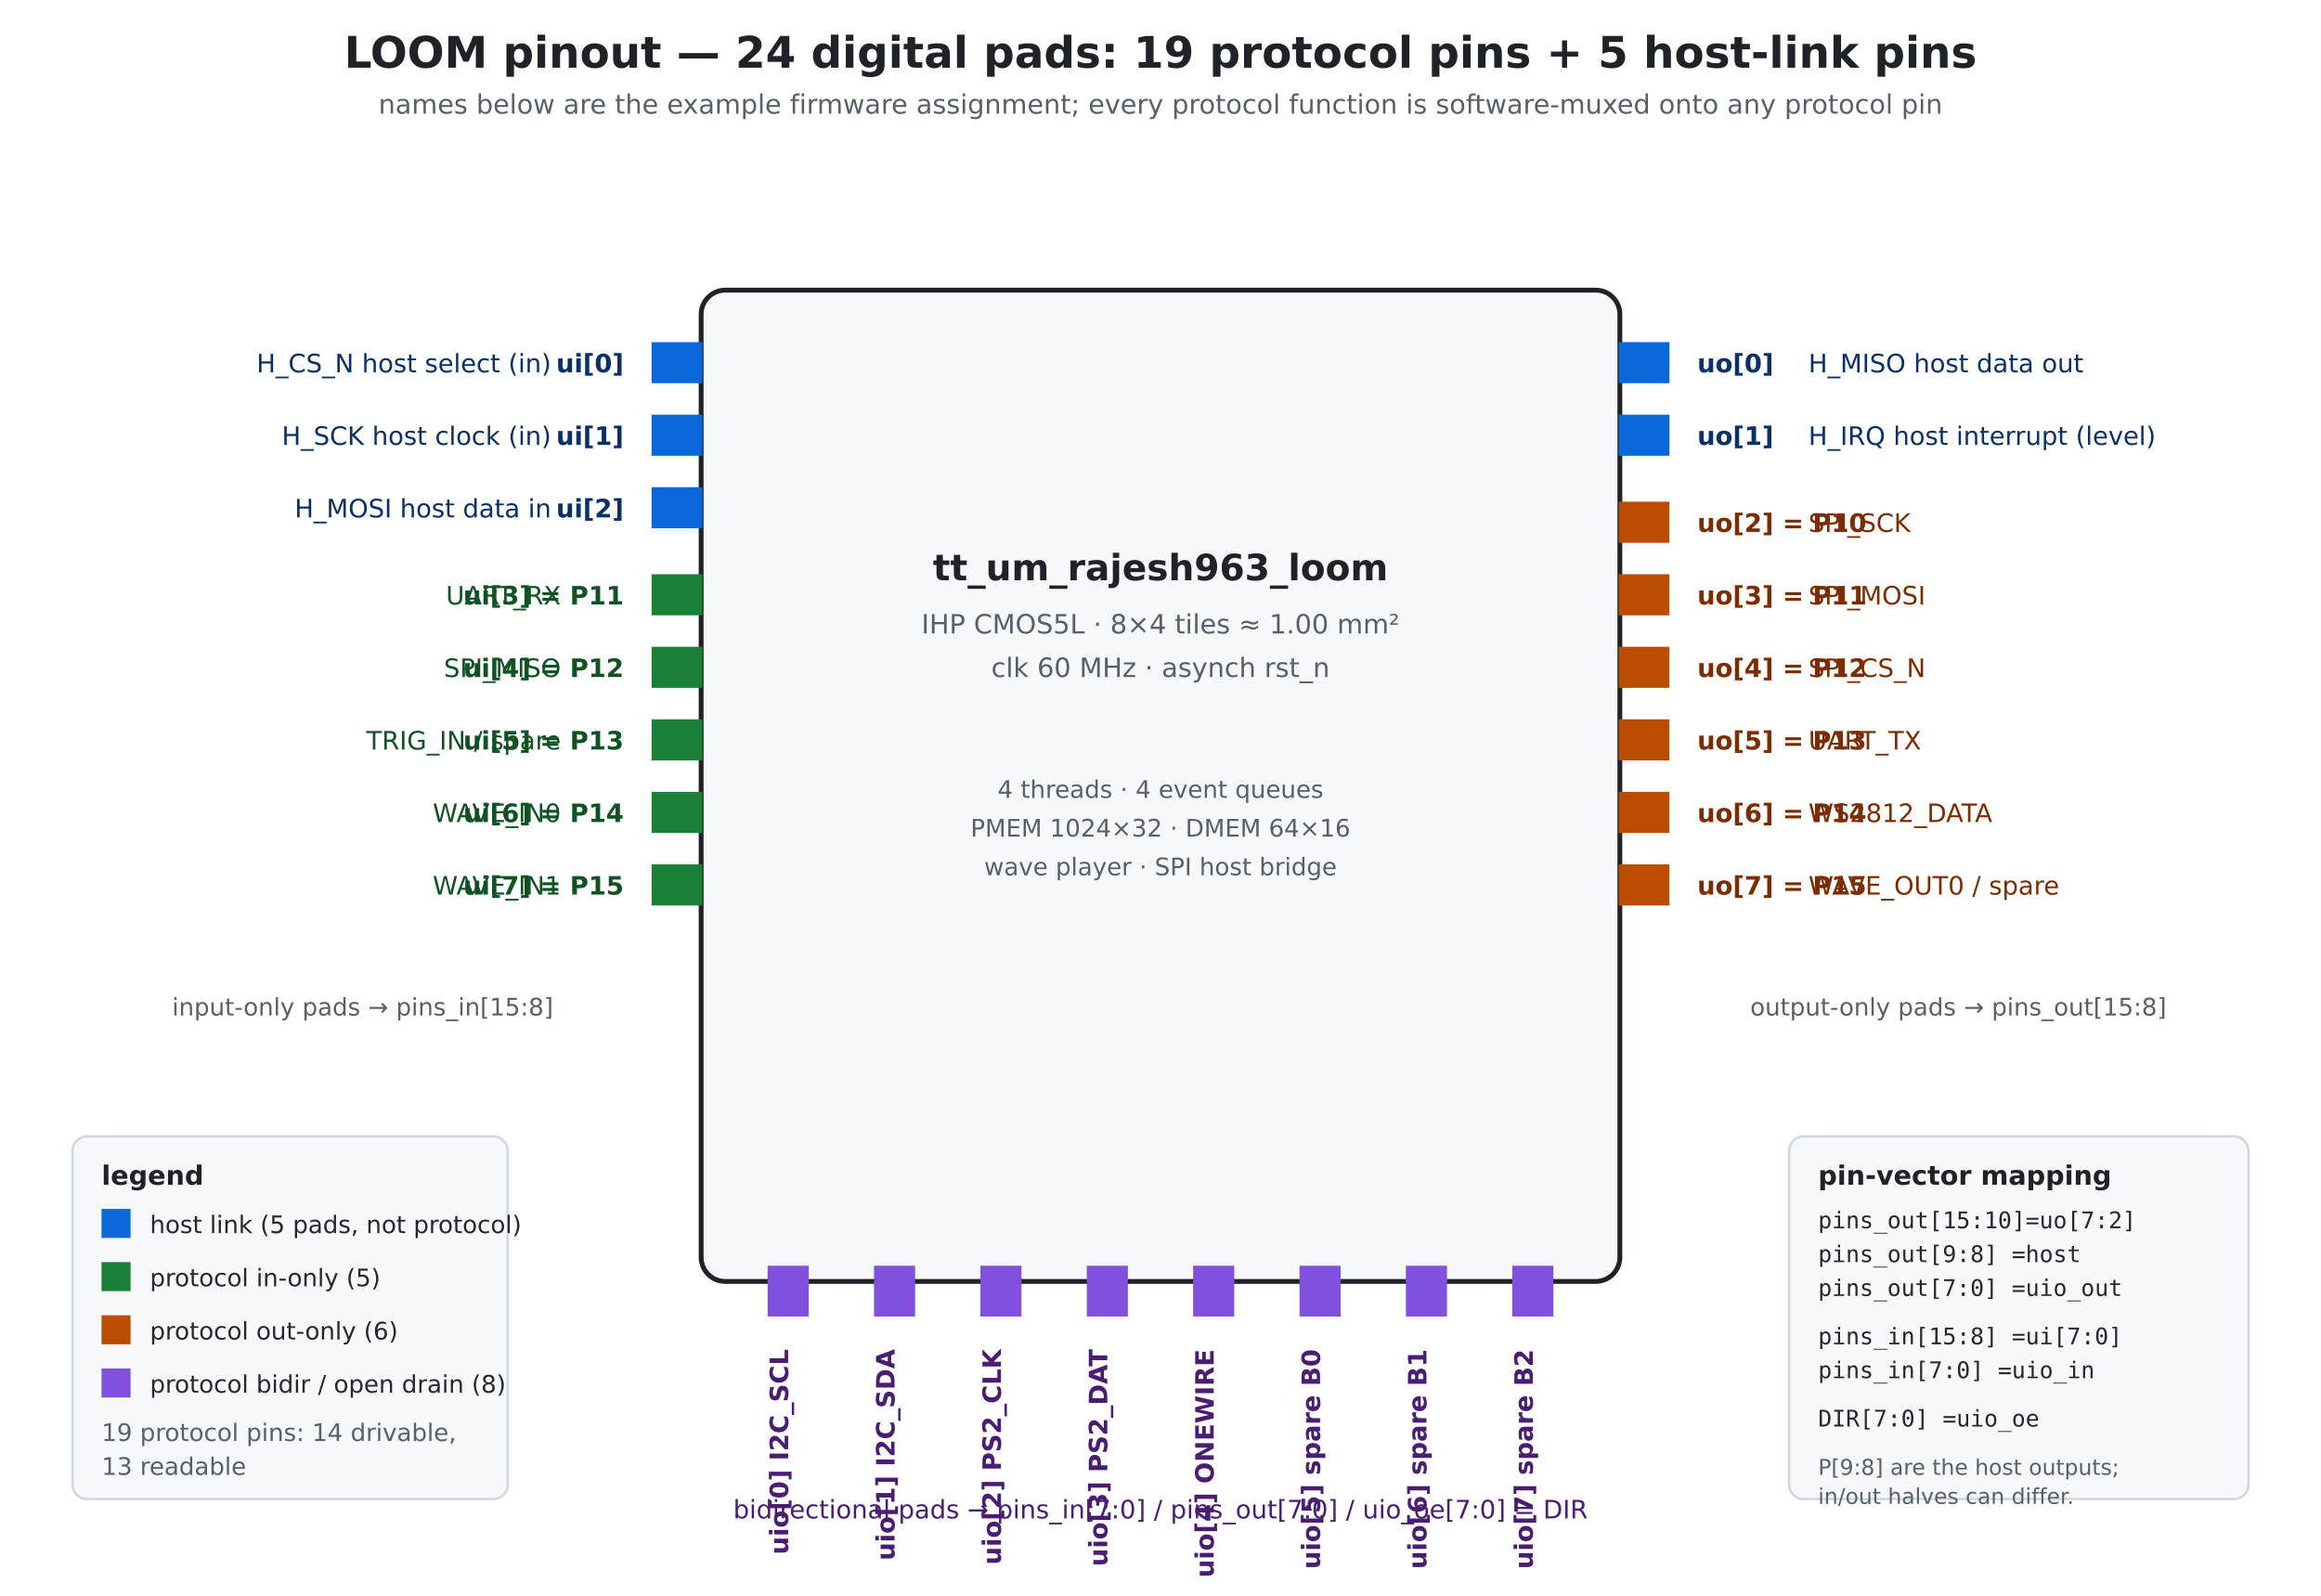
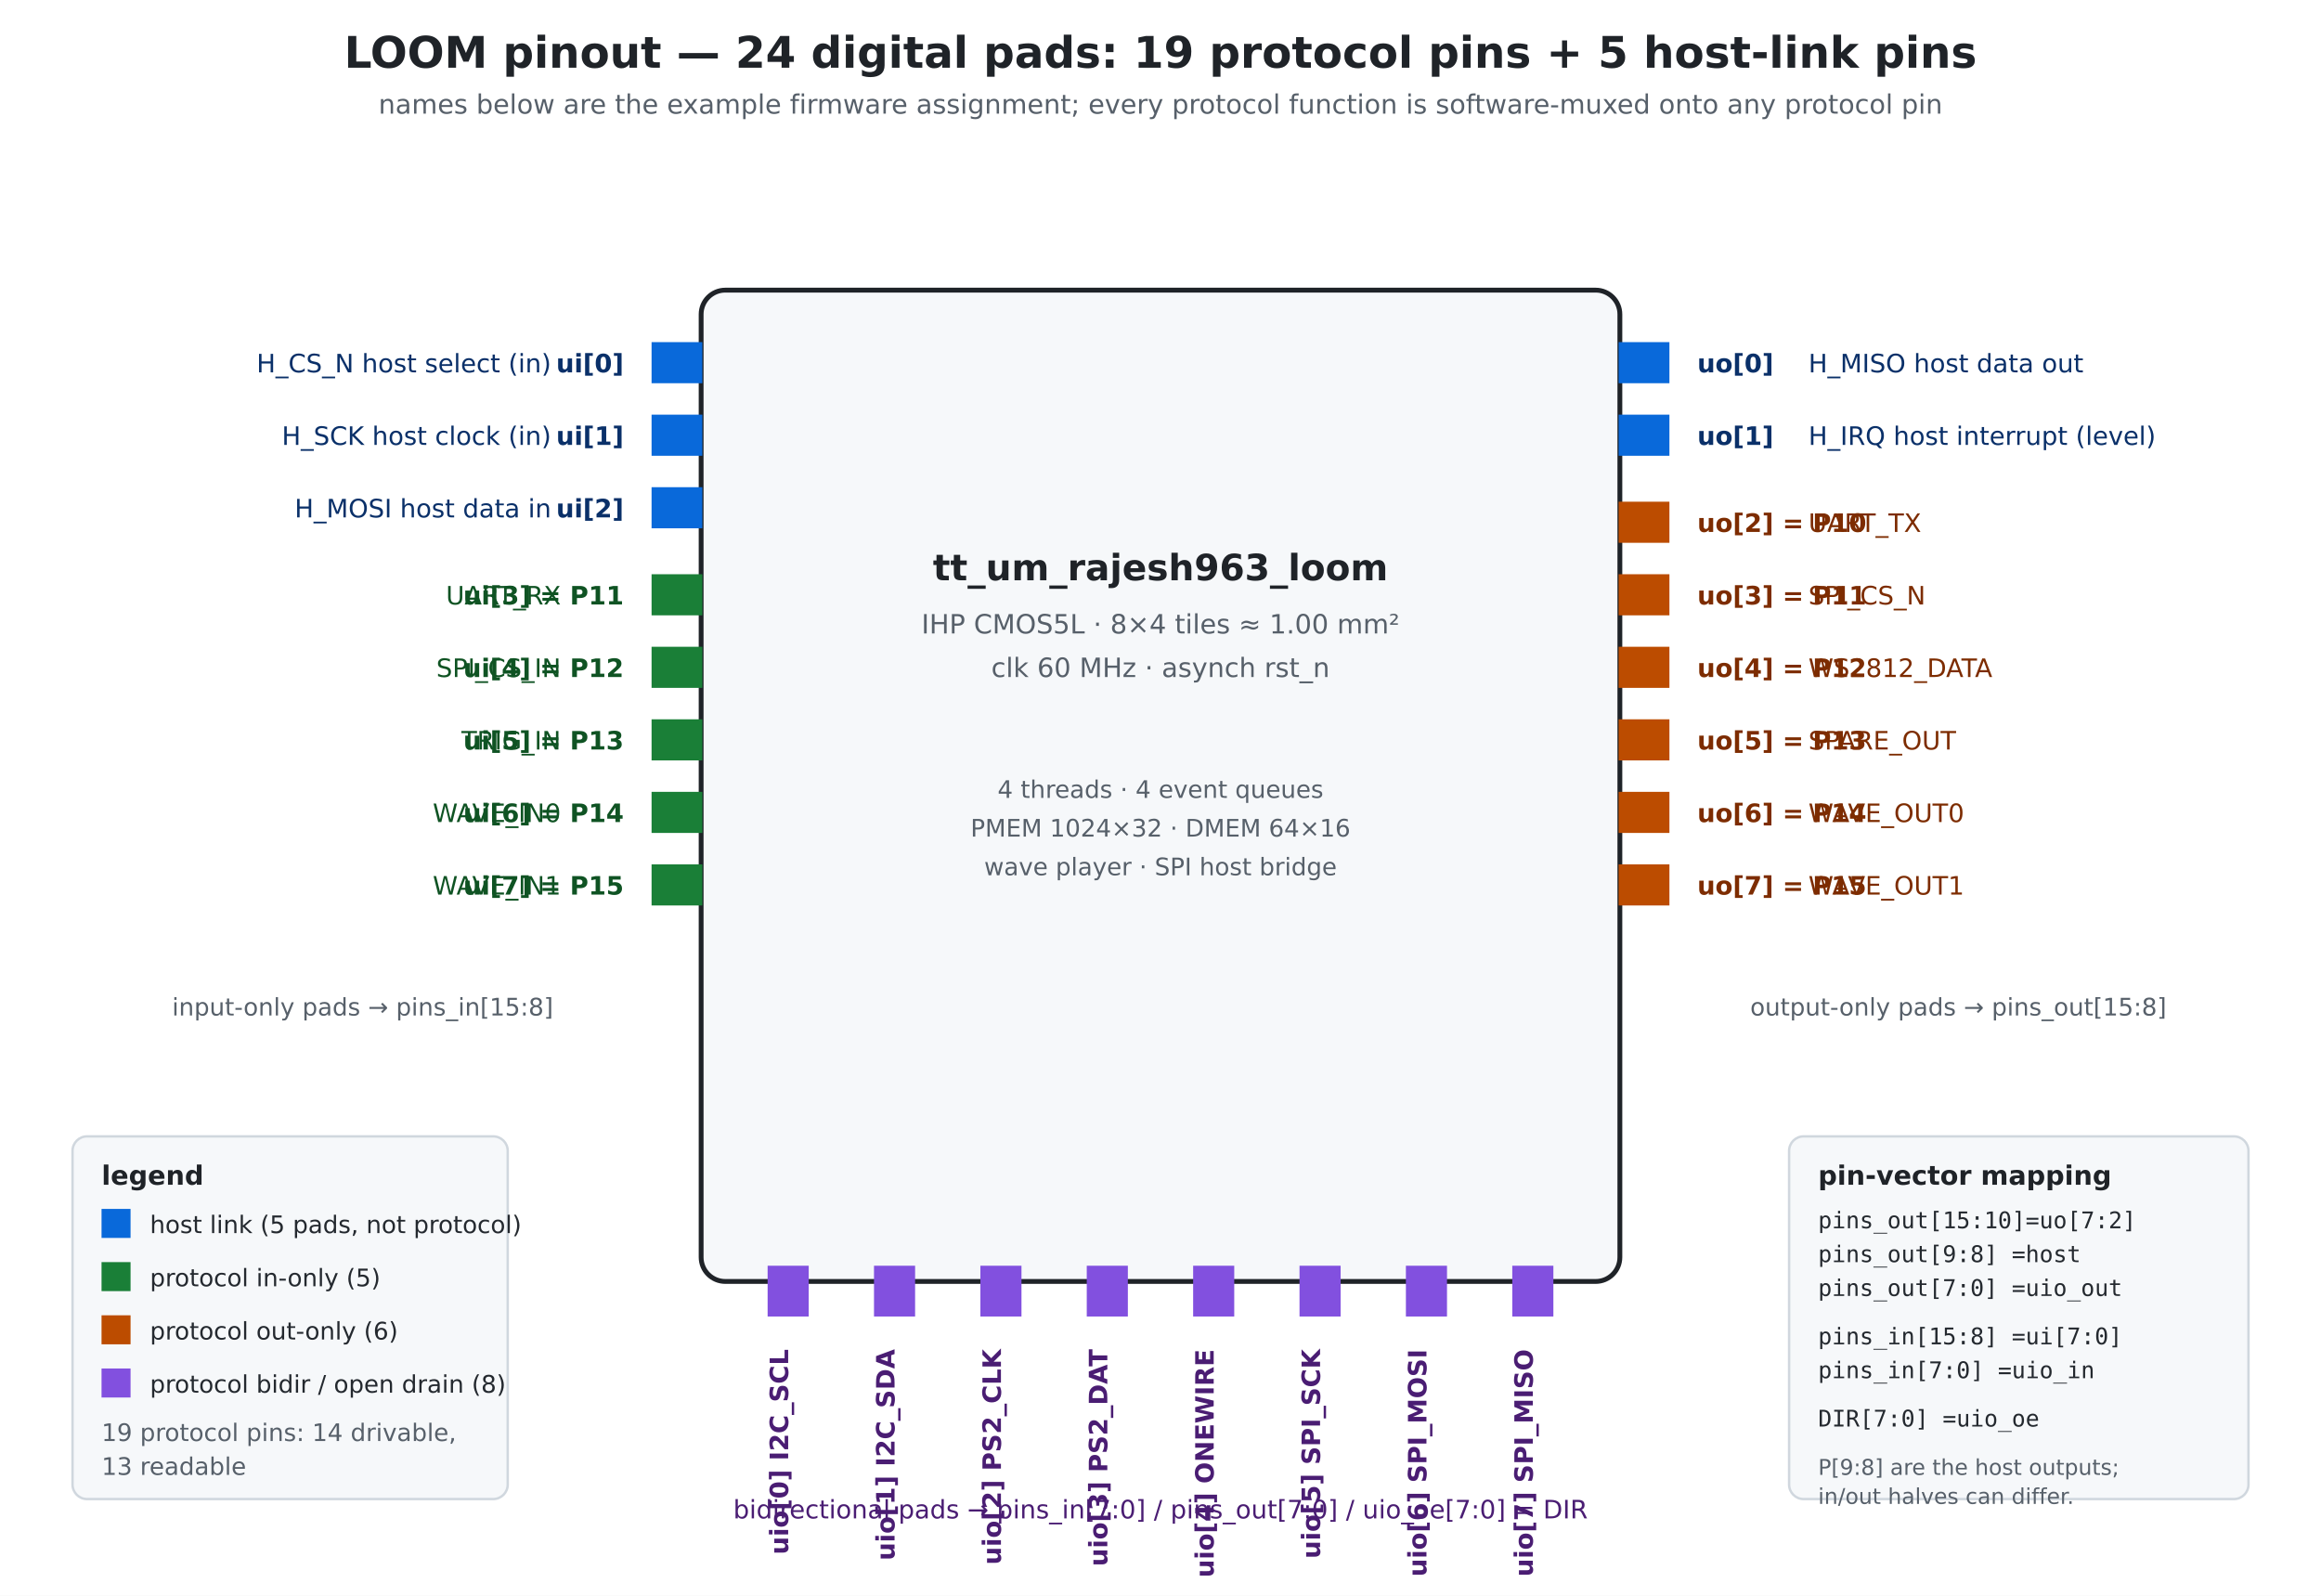
<svg xmlns="http://www.w3.org/2000/svg" width="960" height="660" viewBox="0 0 960 660" font-family="DejaVu Sans, Helvetica, Arial, sans-serif">
  <rect x="0" y="0" width="960" height="660" fill="#ffffff" />
  <text x="480" y="28" font-size="18" font-weight="bold" text-anchor="middle" fill="#1f2328">LOOM pinout — 24 digital pads: 19 protocol pins + 5 host-link pins</text>
  <text x="480" y="47" font-size="11" text-anchor="middle" fill="#57606a">names below are the example firmware assignment; every protocol function is software-muxed onto any protocol pin</text>
  <rect x="290" y="120" width="380" height="410" rx="10" fill="#f6f8fa" stroke="#1f2328" stroke-width="2" />
  <text x="480" y="240" font-size="15" font-weight="bold" text-anchor="middle" fill="#1f2328">tt_um_rajesh963_loom</text>
  <text x="480" y="262" font-size="11" text-anchor="middle" fill="#57606a">IHP CMOS5L · 8×4 tiles ≈ 1.00 mm²</text>
  <text x="480" y="280" font-size="11" text-anchor="middle" fill="#57606a">clk 60 MHz · asynch rst_n</text>
  <text x="480" y="330" font-size="10" text-anchor="middle" fill="#57606a">4 threads · 4 event queues</text>
  <text x="480" y="346" font-size="10" text-anchor="middle" fill="#57606a">PMEM 1024×32 · DMEM 64×16</text>
  <text x="480" y="362" font-size="10" text-anchor="middle" fill="#57606a">wave player · SPI host bridge</text>
  <g font-size="10.5">
    <g>
      <rect x="270" y="142" width="20" height="16" fill="#0969da" stroke="#0969da" />
      <rect x="270" y="172" width="20" height="16" fill="#0969da" stroke="#0969da" />
      <rect x="270" y="202" width="20" height="16" fill="#0969da" stroke="#0969da" />
      <text x="258" y="154" text-anchor="end" fill="#0a3069" font-weight="bold">ui[0]</text>
      <text x="228" y="154" text-anchor="end" fill="#0a3069">H_CS_N  host select (in)</text>
      <text x="258" y="184" text-anchor="end" fill="#0a3069" font-weight="bold">ui[1]</text>
      <text x="228" y="184" text-anchor="end" fill="#0a3069">H_SCK  host clock (in)</text>
      <text x="258" y="214" text-anchor="end" fill="#0a3069" font-weight="bold">ui[2]</text>
      <text x="228" y="214" text-anchor="end" fill="#0a3069">H_MOSI  host data in</text>
    </g>
    <g>
      <rect x="270" y="238" width="20" height="16" fill="#1a7f37" stroke="#1a7f37" />
      <rect x="270" y="268" width="20" height="16" fill="#1a7f37" stroke="#1a7f37" />
      <rect x="270" y="298" width="20" height="16" fill="#1a7f37" stroke="#1a7f37" />
      <rect x="270" y="328" width="20" height="16" fill="#1a7f37" stroke="#1a7f37" />
      <rect x="270" y="358" width="20" height="16" fill="#1a7f37" stroke="#1a7f37" />
      <text x="258" y="250" text-anchor="end" fill="#0f5323" font-weight="bold">ui[3] = P11</text>
      <text x="232" y="250" text-anchor="end" fill="#0f5323">UART_RX</text>
      <text x="258" y="280" text-anchor="end" fill="#0f5323" font-weight="bold">ui[4] = P12</text>
-       <text x="232" y="280" text-anchor="end" fill="#0f5323">SPI_MISO</text>
+       <text x="232" y="280" text-anchor="end" fill="#0f5323">SPI_CS_IN</text>
      <text x="258" y="310" text-anchor="end" fill="#0f5323" font-weight="bold">ui[5] = P13</text>
-       <text x="232" y="310" text-anchor="end" fill="#0f5323">TRIG_IN / spare</text>
+       <text x="232" y="310" text-anchor="end" fill="#0f5323">TRIG_IN</text>
      <text x="258" y="340" text-anchor="end" fill="#0f5323" font-weight="bold">ui[6] = P14</text>
      <text x="232" y="340" text-anchor="end" fill="#0f5323">WAVE_IN0</text>
      <text x="258" y="370" text-anchor="end" fill="#0f5323" font-weight="bold">ui[7] = P15</text>
      <text x="232" y="370" text-anchor="end" fill="#0f5323">WAVE_IN1</text>
    </g>
    <text x="150" y="420" font-size="10" text-anchor="middle" fill="#57606a">input-only pads → pins_in[15:8]</text>
  </g>
  <g font-size="10.5">
    <g>
      <rect x="670" y="142" width="20" height="16" fill="#0969da" stroke="#0969da" />
      <rect x="670" y="172" width="20" height="16" fill="#0969da" stroke="#0969da" />
      <text x="702" y="154" fill="#0a3069" font-weight="bold">uo[0]</text>
      <text x="748" y="154" fill="#0a3069">H_MISO  host data out</text>
      <text x="702" y="184" fill="#0a3069" font-weight="bold">uo[1]</text>
      <text x="748" y="184" fill="#0a3069">H_IRQ  host interrupt (level)</text>
    </g>
    <g>
      <rect x="670" y="208" width="20" height="16" fill="#bc4c00" stroke="#bc4c00" />
      <rect x="670" y="238" width="20" height="16" fill="#bc4c00" stroke="#bc4c00" />
      <rect x="670" y="268" width="20" height="16" fill="#bc4c00" stroke="#bc4c00" />
      <rect x="670" y="298" width="20" height="16" fill="#bc4c00" stroke="#bc4c00" />
      <rect x="670" y="328" width="20" height="16" fill="#bc4c00" stroke="#bc4c00" />
      <rect x="670" y="358" width="20" height="16" fill="#bc4c00" stroke="#bc4c00" />
      <text x="702" y="220" fill="#7d2c00" font-weight="bold">uo[2] = P10</text>
-       <text x="748" y="220" fill="#7d2c00">SPI_SCK</text>
+       <text x="748" y="220" fill="#7d2c00">UART_TX</text>
      <text x="702" y="250" fill="#7d2c00" font-weight="bold">uo[3] = P11</text>
-       <text x="748" y="250" fill="#7d2c00">SPI_MOSI</text>
+       <text x="748" y="250" fill="#7d2c00">SPI_CS_N</text>
      <text x="702" y="280" fill="#7d2c00" font-weight="bold">uo[4] = P12</text>
-       <text x="748" y="280" fill="#7d2c00">SPI_CS_N</text>
+       <text x="748" y="280" fill="#7d2c00">WS2812_DATA</text>
      <text x="702" y="310" fill="#7d2c00" font-weight="bold">uo[5] = P13</text>
-       <text x="748" y="310" fill="#7d2c00">UART_TX</text>
+       <text x="748" y="310" fill="#7d2c00">SPARE_OUT</text>
      <text x="702" y="340" fill="#7d2c00" font-weight="bold">uo[6] = P14</text>
-       <text x="748" y="340" fill="#7d2c00">WS2812_DATA</text>
+       <text x="748" y="340" fill="#7d2c00">WAVE_OUT0</text>
      <text x="702" y="370" fill="#7d2c00" font-weight="bold">uo[7] = P15</text>
-       <text x="748" y="370" fill="#7d2c00">WAVE_OUT0 / spare</text>
+       <text x="748" y="370" fill="#7d2c00">WAVE_OUT1</text>
    </g>
    <text x="810" y="420" font-size="10" text-anchor="middle" fill="#57606a">output-only pads → pins_out[15:8]</text>
  </g>
  <g font-size="10.5">
    <rect x="318" y="524" width="16" height="20" fill="#8250df" stroke="#8250df" />
    <rect x="362" y="524" width="16" height="20" fill="#8250df" stroke="#8250df" />
    <rect x="406" y="524" width="16" height="20" fill="#8250df" stroke="#8250df" />
    <rect x="450" y="524" width="16" height="20" fill="#8250df" stroke="#8250df" />
    <rect x="494" y="524" width="16" height="20" fill="#8250df" stroke="#8250df" />
    <rect x="538" y="524" width="16" height="20" fill="#8250df" stroke="#8250df" />
    <rect x="582" y="524" width="16" height="20" fill="#8250df" stroke="#8250df" />
    <rect x="626" y="524" width="16" height="20" fill="#8250df" stroke="#8250df" />
    <g fill="#4a1d73">
      <text x="326" y="558" text-anchor="end" transform="rotate(-90 326 558)" font-weight="bold">uio[0] I2C_SCL</text>
      <text x="370" y="558" text-anchor="end" transform="rotate(-90 370 558)" font-weight="bold">uio[1] I2C_SDA</text>
      <text x="414" y="558" text-anchor="end" transform="rotate(-90 414 558)" font-weight="bold">uio[2] PS2_CLK</text>
      <text x="458" y="558" text-anchor="end" transform="rotate(-90 458 558)" font-weight="bold">uio[3] PS2_DAT</text>
      <text x="502" y="558" text-anchor="end" transform="rotate(-90 502 558)" font-weight="bold">uio[4] ONEWIRE</text>
-       <text x="546" y="558" text-anchor="end" transform="rotate(-90 546 558)" font-weight="bold">uio[5] spare B0</text>
-       <text x="590" y="558" text-anchor="end" transform="rotate(-90 590 558)" font-weight="bold">uio[6] spare B1</text>
-       <text x="634" y="558" text-anchor="end" transform="rotate(-90 634 558)" font-weight="bold">uio[7] spare B2</text>
+       <text x="546" y="558" text-anchor="end" transform="rotate(-90 546 558)" font-weight="bold">uio[5] SPI_SCK</text>
+       <text x="590" y="558" text-anchor="end" transform="rotate(-90 590 558)" font-weight="bold">uio[6] SPI_MOSI</text>
+       <text x="634" y="558" text-anchor="end" transform="rotate(-90 634 558)" font-weight="bold">uio[7] SPI_MISO</text>
    </g>
    <text x="480" y="628" font-size="10.5" text-anchor="middle" fill="#4a1d73">bidirectional pads → pins_in[7:0] / pins_out[7:0] / uio_oe[7:0] = DIR</text>
  </g>
  <rect x="30" y="470" width="180" height="150" rx="6" fill="#f6f8fa" stroke="#d0d7de" />
  <text x="42" y="490" font-size="11" font-weight="bold" fill="#1f2328">legend</text>
  <rect x="42" y="500" width="12" height="12" fill="#0969da" />
  <text x="62" y="510" font-size="10" fill="#24292f">host link (5 pads, not protocol)</text>
  <rect x="42" y="522" width="12" height="12" fill="#1a7f37" />
  <text x="62" y="532" font-size="10" fill="#24292f">protocol in-only (5)</text>
  <rect x="42" y="544" width="12" height="12" fill="#bc4c00" />
  <text x="62" y="554" font-size="10" fill="#24292f">protocol out-only (6)</text>
  <rect x="42" y="566" width="12" height="12" fill="#8250df" />
  <text x="62" y="576" font-size="10" fill="#24292f">protocol bidir / open drain (8)</text>
  <text x="42" y="596" font-size="10" fill="#57606a">19 protocol pins: 14 drivable,</text>
  <text x="42" y="610" font-size="10" fill="#57606a">13 readable</text>
  <rect x="740" y="470" width="190" height="150" rx="6" fill="#f6f8fa" stroke="#d0d7de" />
  <text x="752" y="490" font-size="11" font-weight="bold" fill="#1f2328">pin-vector mapping</text>
  <g font-size="9.5" fill="#24292f" font-family="DejaVu Sans Mono, monospace">
    <text x="752" y="508">pins_out[15:10]=uo[7:2]</text>
    <text x="752" y="522">pins_out[9:8]  =host</text>
    <text x="752" y="536">pins_out[7:0]  =uio_out</text>
    <text x="752" y="556">pins_in[15:8]  =ui[7:0]</text>
    <text x="752" y="570">pins_in[7:0]   =uio_in</text>
    <text x="752" y="590">DIR[7:0]       =uio_oe</text>
  </g>
  <text x="752" y="610" font-size="9" fill="#57606a">P[9:8] are the host outputs;</text>
  <text x="752" y="622" font-size="9" fill="#57606a">in/out halves can differ.</text>
</svg>
